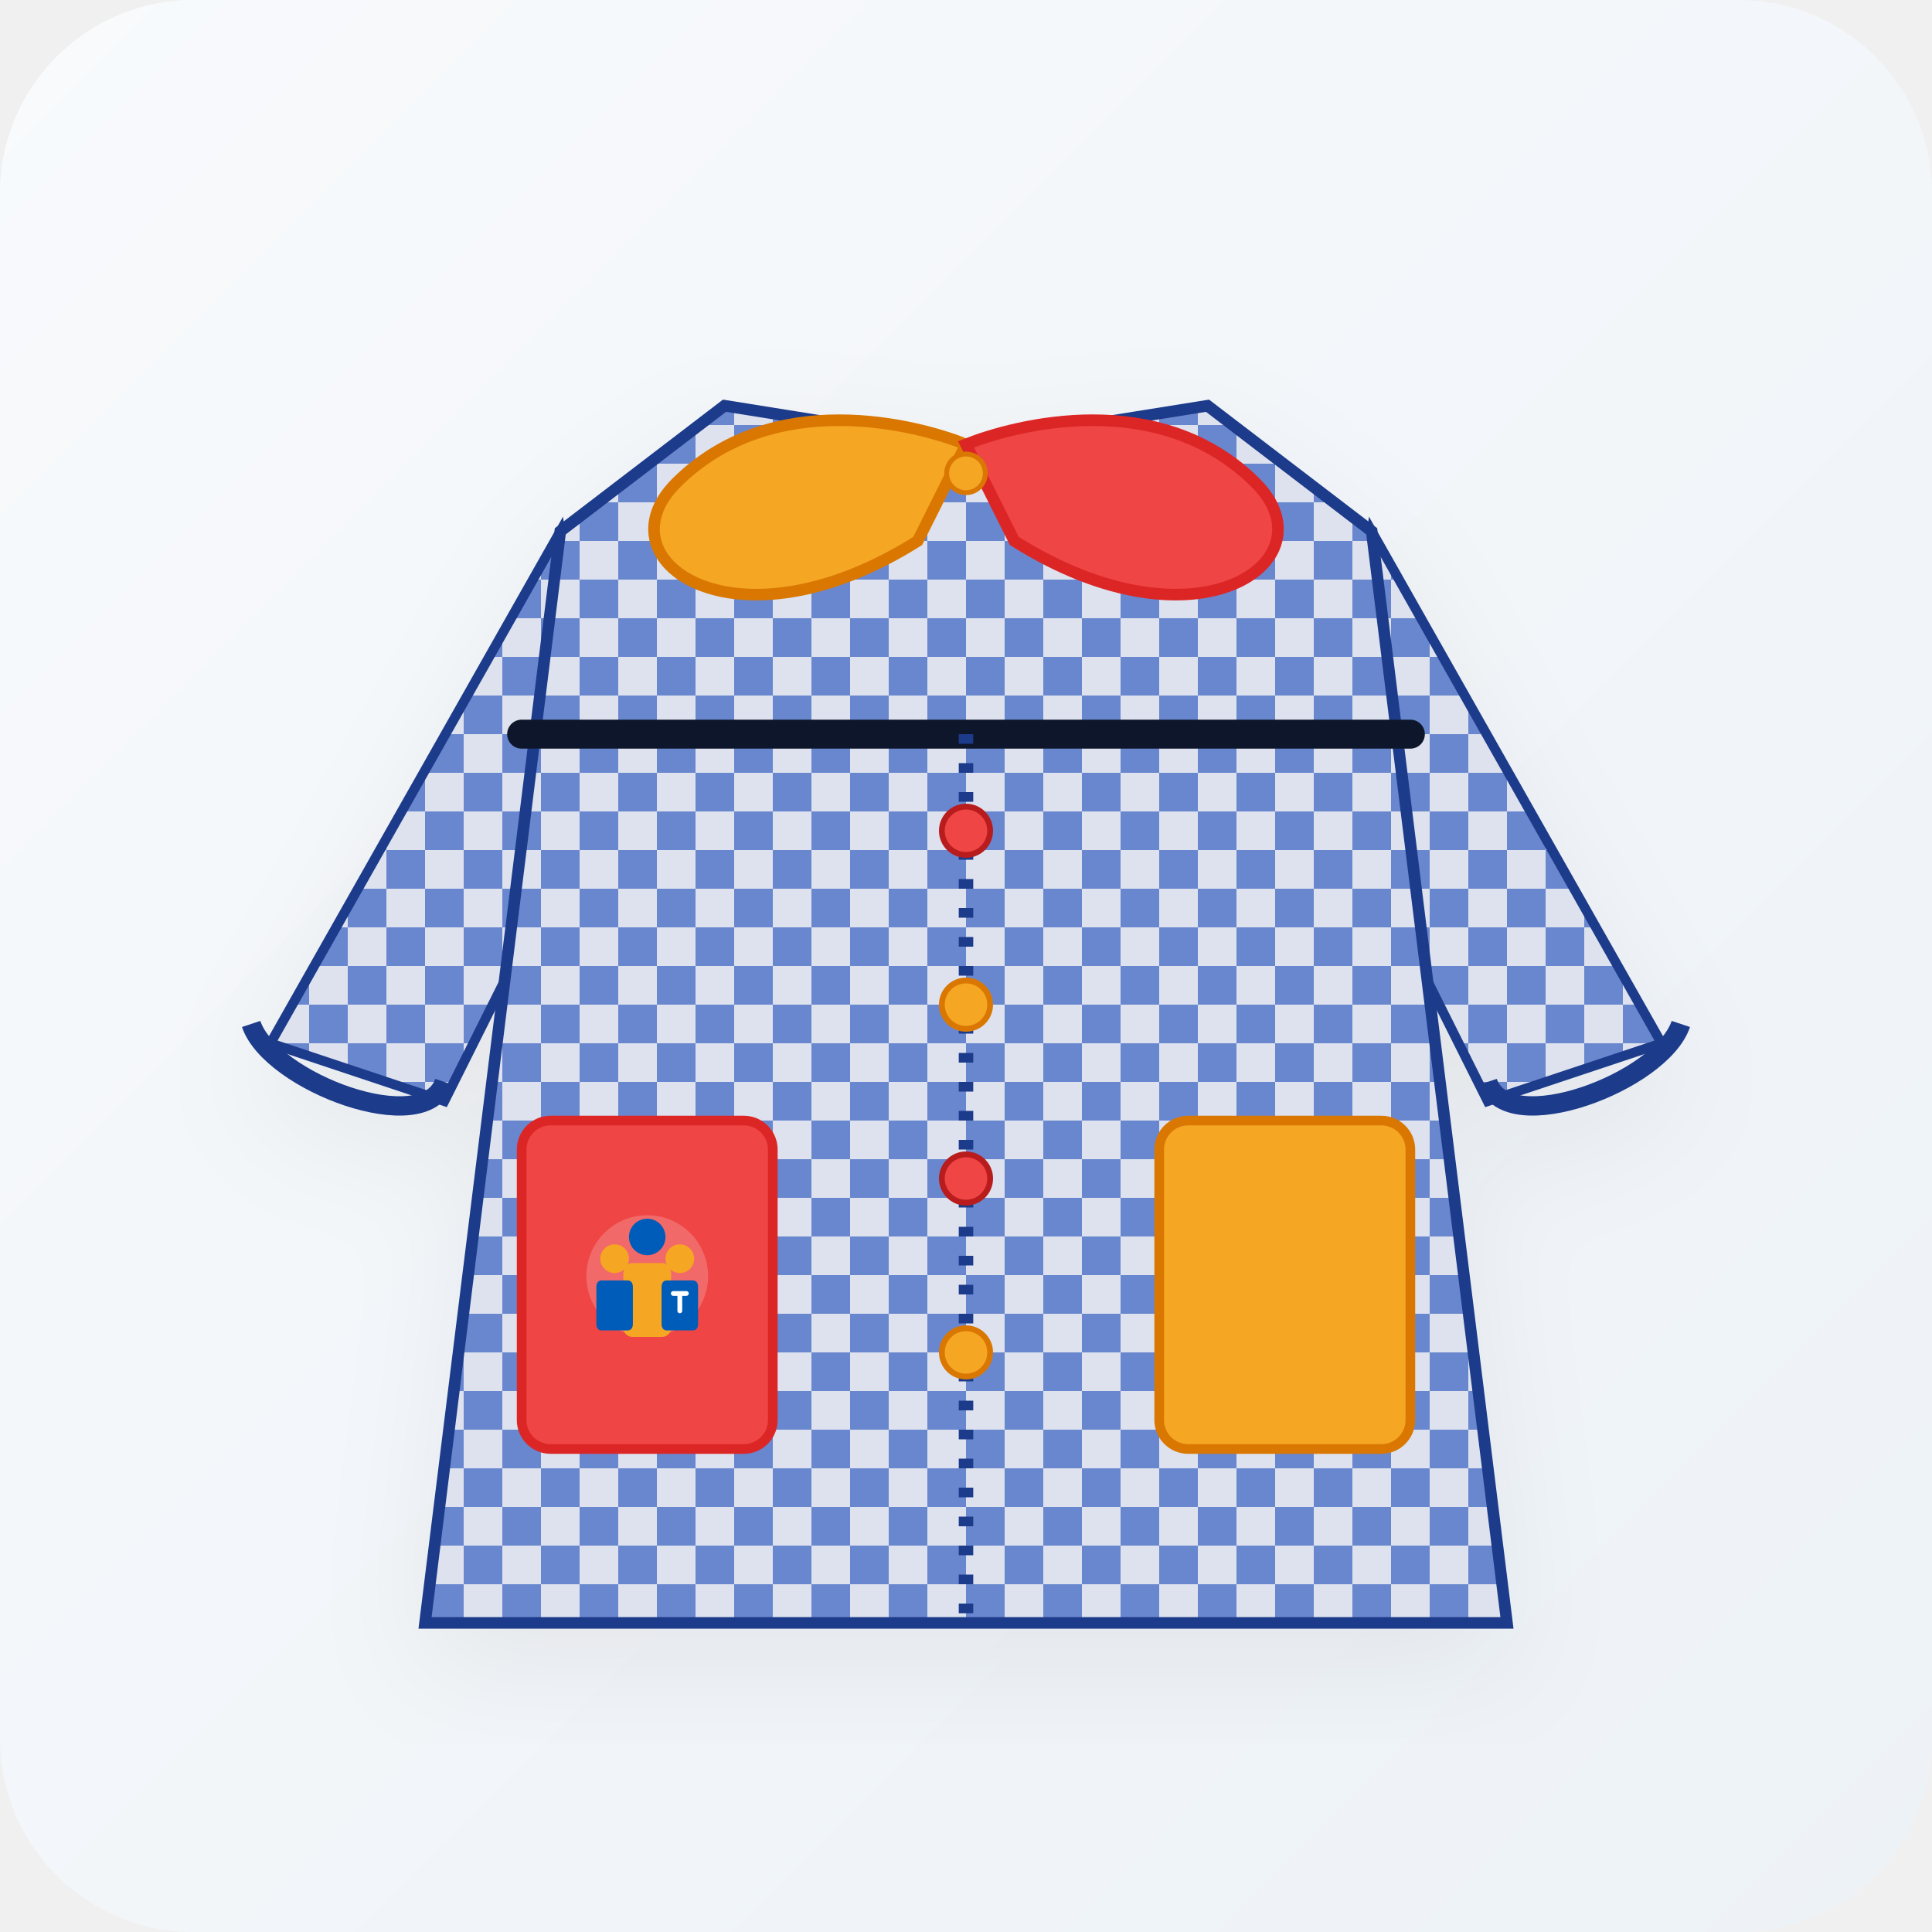
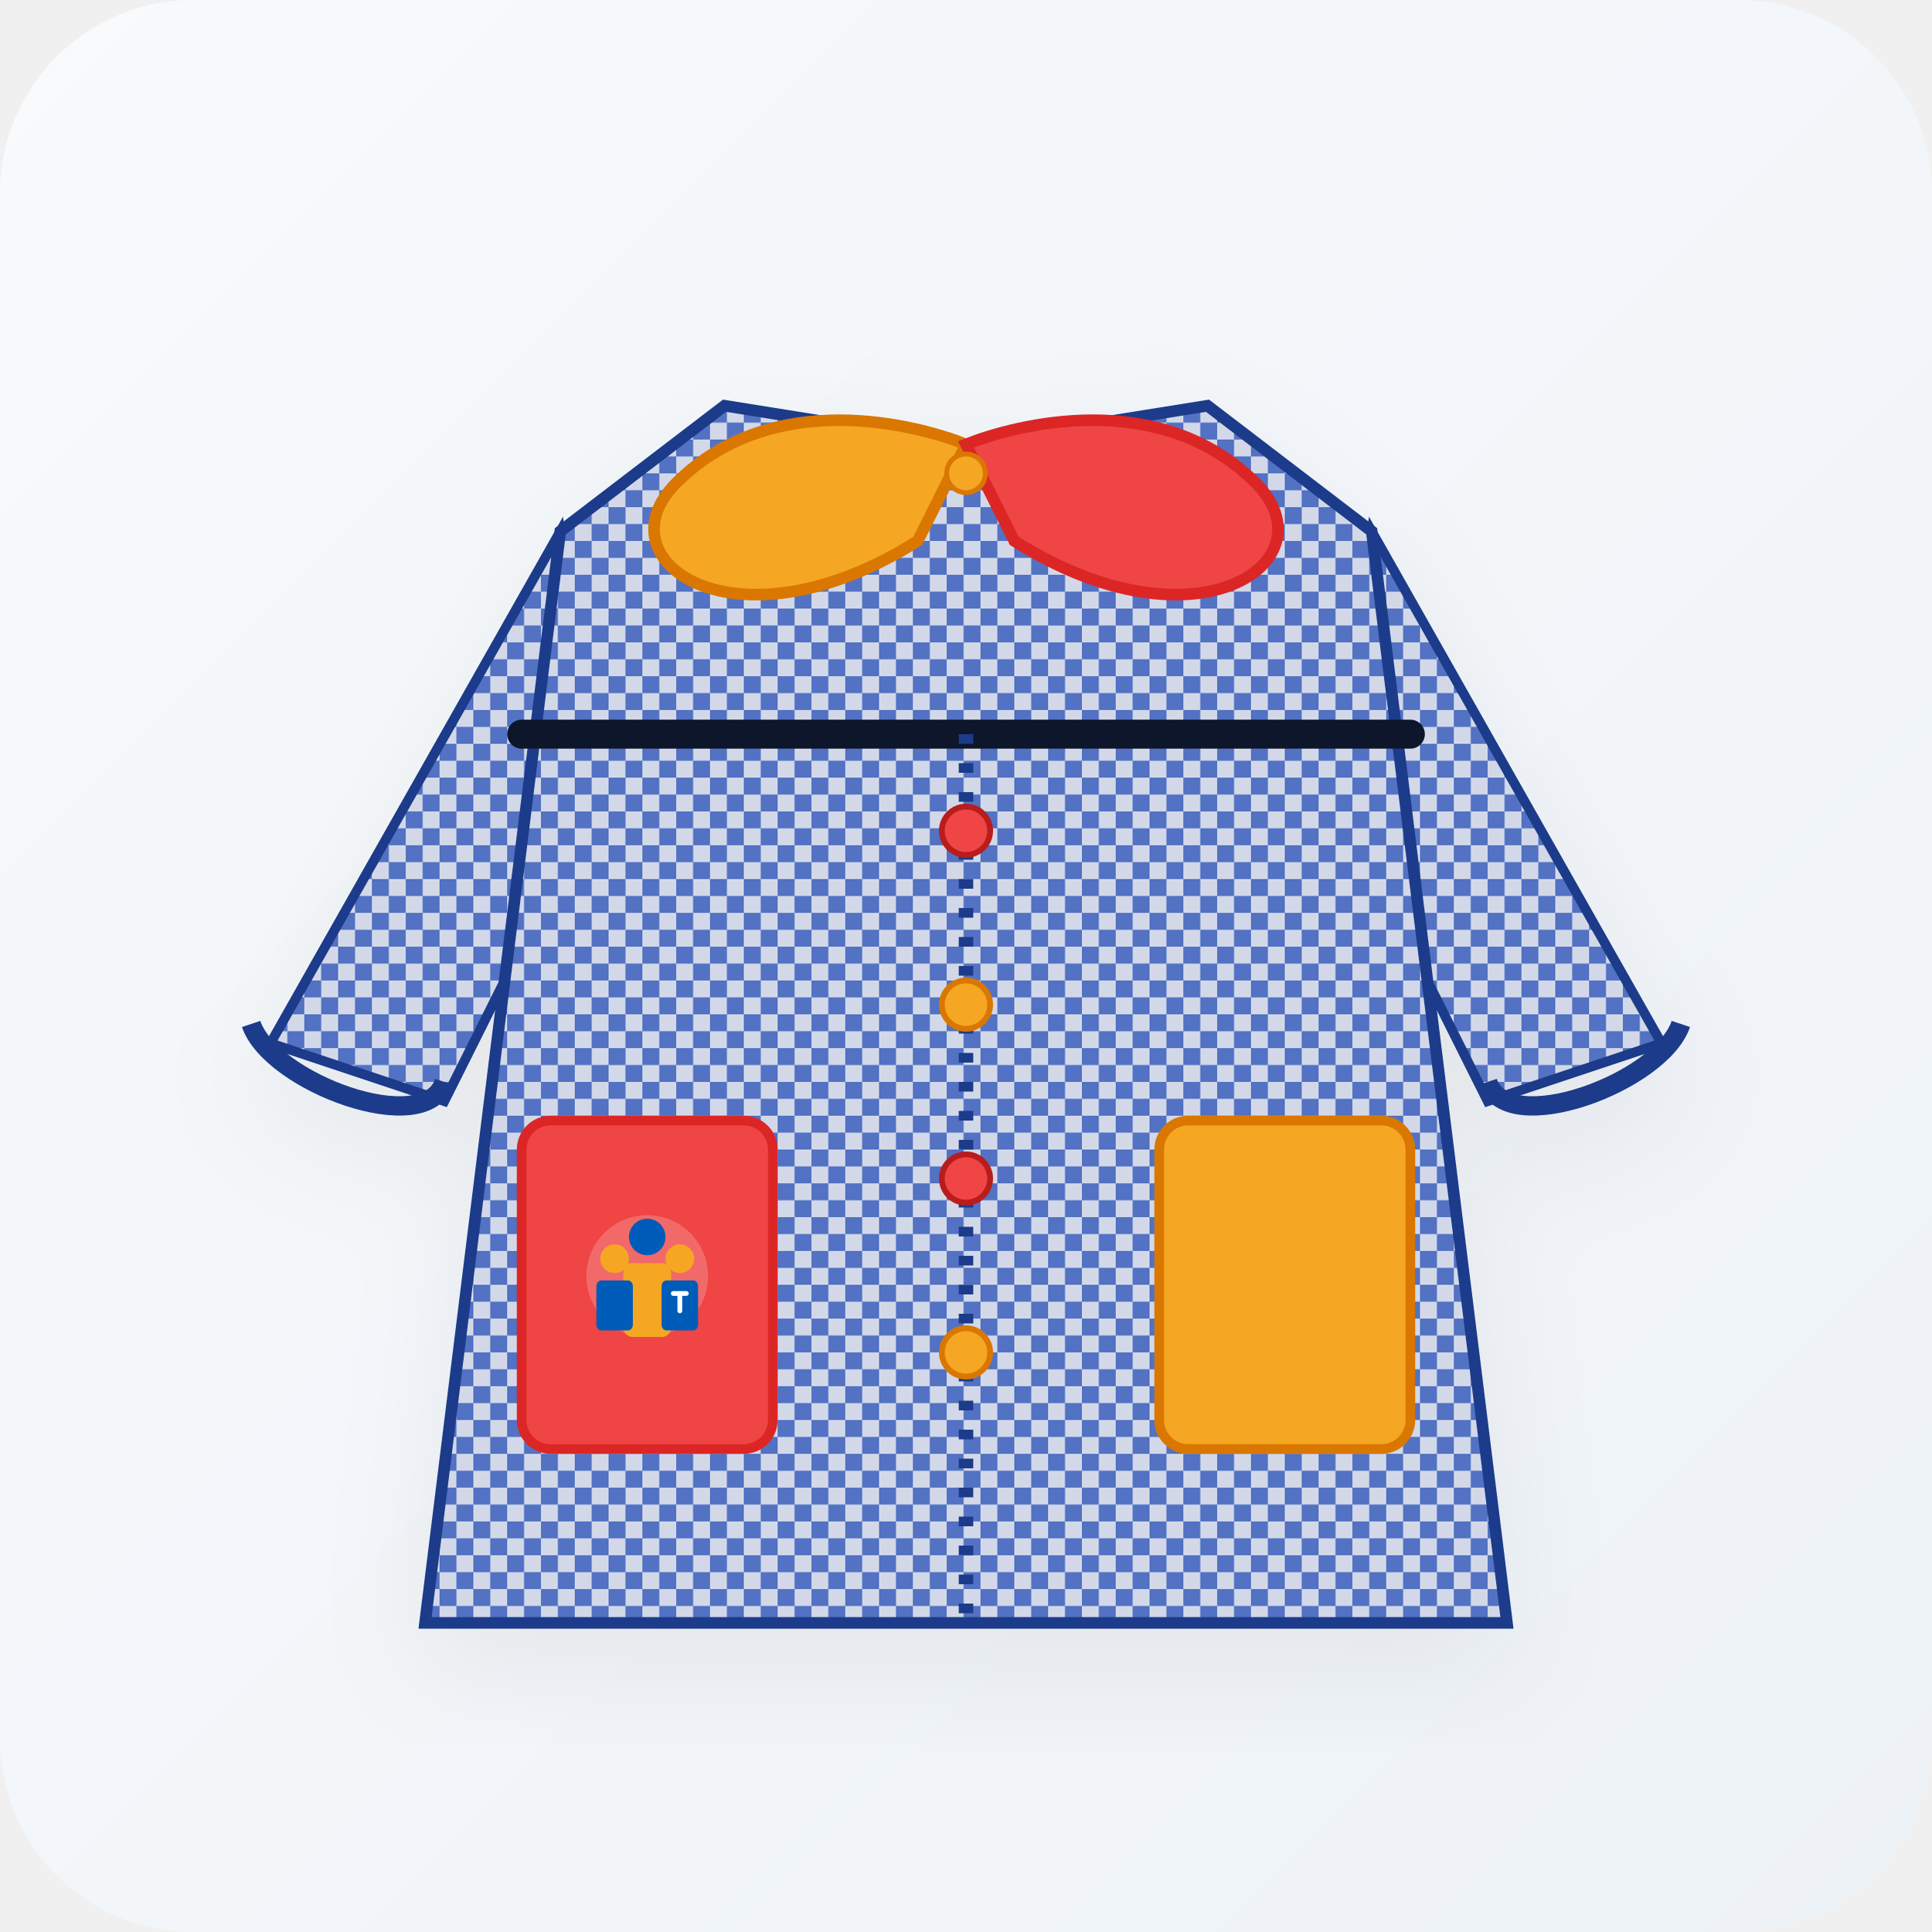
<svg xmlns="http://www.w3.org/2000/svg" viewBox="0 0 200 200" width="100%" height="100%">
  <defs>
    <filter id="card-shadow" x="-10%" y="-10%" width="120%" height="120%">
      <feDropShadow dx="0" dy="4" stdDeviation="6" flood-color="#0F172A" flood-opacity="0.06" />
    </filter>
    <linearGradient id="bg-grad" x1="0%" y1="0%" x2="100%" y2="100%">
      <stop offset="0%" stop-color="#F8FAFC" />
      <stop offset="100%" stop-color="#EDF2F7" />
    </linearGradient>
  </defs>
  <rect width="200" height="200" fill="url(#bg-grad)" rx="20" />
  <defs>
-     <pattern id="vichy-pattern" width="8" height="8" patternUnits="userSpaceOnUse">
-       <rect width="8" height="8" fill="#FFFFFF" />
-       <rect x="0" y="0" width="4" height="4" fill="#2563EB" opacity="0.5" />
-       <rect x="4" y="4" width="4" height="4" fill="#2563EB" opacity="0.5" />
-       <rect x="0" y="0" width="4" height="4" fill="#1E3A8A" opacity="0.35" />
-       <rect x="4" y="0" width="4" height="4" fill="#1E3A8A" opacity="0.15" />
-       <rect x="0" y="4" width="4" height="4" fill="#1E3A8A" opacity="0.15" />
-       <rect x="4" y="4" width="4" height="4" fill="#1E3A8A" opacity="0.35" />
+     <pattern id="vichy-pattern" width="3.5" height="3.5" patternUnits="userSpaceOnUse">
+       <rect width="3.5" height="3.5" fill="#FFFFFF" />
+       <rect x="0" y="0" width="1.75" height="1.75" fill="#2563EB" opacity="0.6" />
+       <rect x="1.75" y="1.75" width="1.75" height="1.75" fill="#2563EB" opacity="0.6" />
+       <rect x="0" y="0" width="1.75" height="1.75" fill="#1E3A8A" opacity="0.45" />
+       <rect x="1.75" y="0" width="1.75" height="1.75" fill="#1E3A8A" opacity="0.2" />
+       <rect x="0" y="1.75" width="1.75" height="1.75" fill="#1E3A8A" opacity="0.2" />
+       <rect x="1.75" y="1.75" width="1.75" height="1.75" fill="#1E3A8A" opacity="0.45" />
    </pattern>
  </defs>
  <g filter="url(#card-shadow)">
    <path d="M58 55 L28 108 L46 114 L62 82 Z" fill="url(#vichy-pattern)" stroke="#1E3A8A" stroke-width="1" />
    <path d="M142 55 L172 108 L154 114 L138 82 Z" fill="url(#vichy-pattern)" stroke="#1E3A8A" stroke-width="1" />
    <path d="M26 106 C28 112 44 118 46 112" stroke="#1E3A8A" stroke-width="2" fill="none" />
    <path d="M174 106 C172 112 156 118 154 112" stroke="#1E3A8A" stroke-width="2" fill="none" />
    <path d="M58 55 L75 42 L100 46 L125 42 L142 55 L156 168 L44 168 Z" fill="url(#vichy-pattern)" stroke="#1E3A8A" stroke-width="1.2" />
    <line x1="54" y1="76" x2="146" y2="76" stroke="#0F172A" stroke-width="3" stroke-linecap="round" />
    <line x1="100" y1="76" x2="100" y2="168" stroke="#1E3A8A" stroke-width="1.5" stroke-dasharray="1 2" />
    <circle cx="100" cy="86" r="2.5" fill="#EF4444" stroke="#B91C1C" stroke-width="0.6" />
    <circle cx="100" cy="104" r="2.5" fill="#F5A623" stroke="#D97706" stroke-width="0.6" />
    <circle cx="100" cy="122" r="2.5" fill="#EF4444" stroke="#B91C1C" stroke-width="0.6" />
    <circle cx="100" cy="140" r="2.5" fill="#F5A623" stroke="#D97706" stroke-width="0.6" />
    <rect x="54" y="116" width="26" height="34" rx="3" fill="#EF4444" stroke="#DC2626" stroke-width="1" />
    <g transform="translate(67,133) scale(0.45)">
      <circle cx="0" cy="-2" r="14" fill="#FFFFFF" opacity="0.2" />
      <circle cx="0" cy="-11" r="4.2" fill="#005CB9" />
      <path d="M-3.5 -5 L3.5 -5 C4.5 -5 5.5 -4 5.5 -2.5 L5.5 10 C5.5 11 4.5 12 3.5 12 L-3.5 12 C-4.5 12 -5.5 11 -5.5 10 L-5.5 -2.5 C-5.5 -4 -4.5 -5 -3.5 -5 Z" fill="#F5A623" />
      <circle cx="-7.5" cy="-6" r="3.3" fill="#F5A623" />
      <path d="M-10.5 -1 L-4.5 -1 C-3.8 -1 -3.3 -0.5 -3.3 0.5 L-3.3 9 C-3.3 10 -3.8 10.5 -4.5 10.5 L-10.5 10.5 C-11.2 10.5 -11.7 10 -11.7 9 L-11.7 0.5 C-11.7 -0.5 -11.2 -1 -10.5 -1 Z" fill="#005CB9" />
      <circle cx="7.5" cy="-6" r="3.3" fill="#F5A623" />
      <path d="M4.5 -1 L10.5 -1 C11.2 -1 11.7 -0.5 11.7 0.5 L11.7 9 C11.7 10 11.2 10.5 10.5 10.5 L4.5 10.5 C3.8 10.5 3.3 10 3.3 9 L3.3 0.5 C3.3 -0.5 3.8 -1 4.5 -1 Z" fill="#005CB9" />
      <path d="M6 2 L9 2 M7.5 2 L7.5 6" stroke="#FFFFFF" stroke-width="1.1" stroke-linecap="round" />
    </g>
    <rect x="120" y="116" width="26" height="34" rx="3" fill="#F5A623" stroke="#D97706" stroke-width="1" />
    <path d="M100 46 C95 44 80 40 70 50 C62 58 76 68 95 56 Z" fill="#F5A623" stroke="#D97706" stroke-width="1.2" />
    <path d="M100 46 C105 44 120 40 130 50 C138 58 124 68 105 56 Z" fill="#EF4444" stroke="#DC2626" stroke-width="1.2" />
    <circle cx="100" cy="49" r="2" fill="#F5A623" stroke="#D97706" stroke-width="0.5" />
  </g>
</svg>
